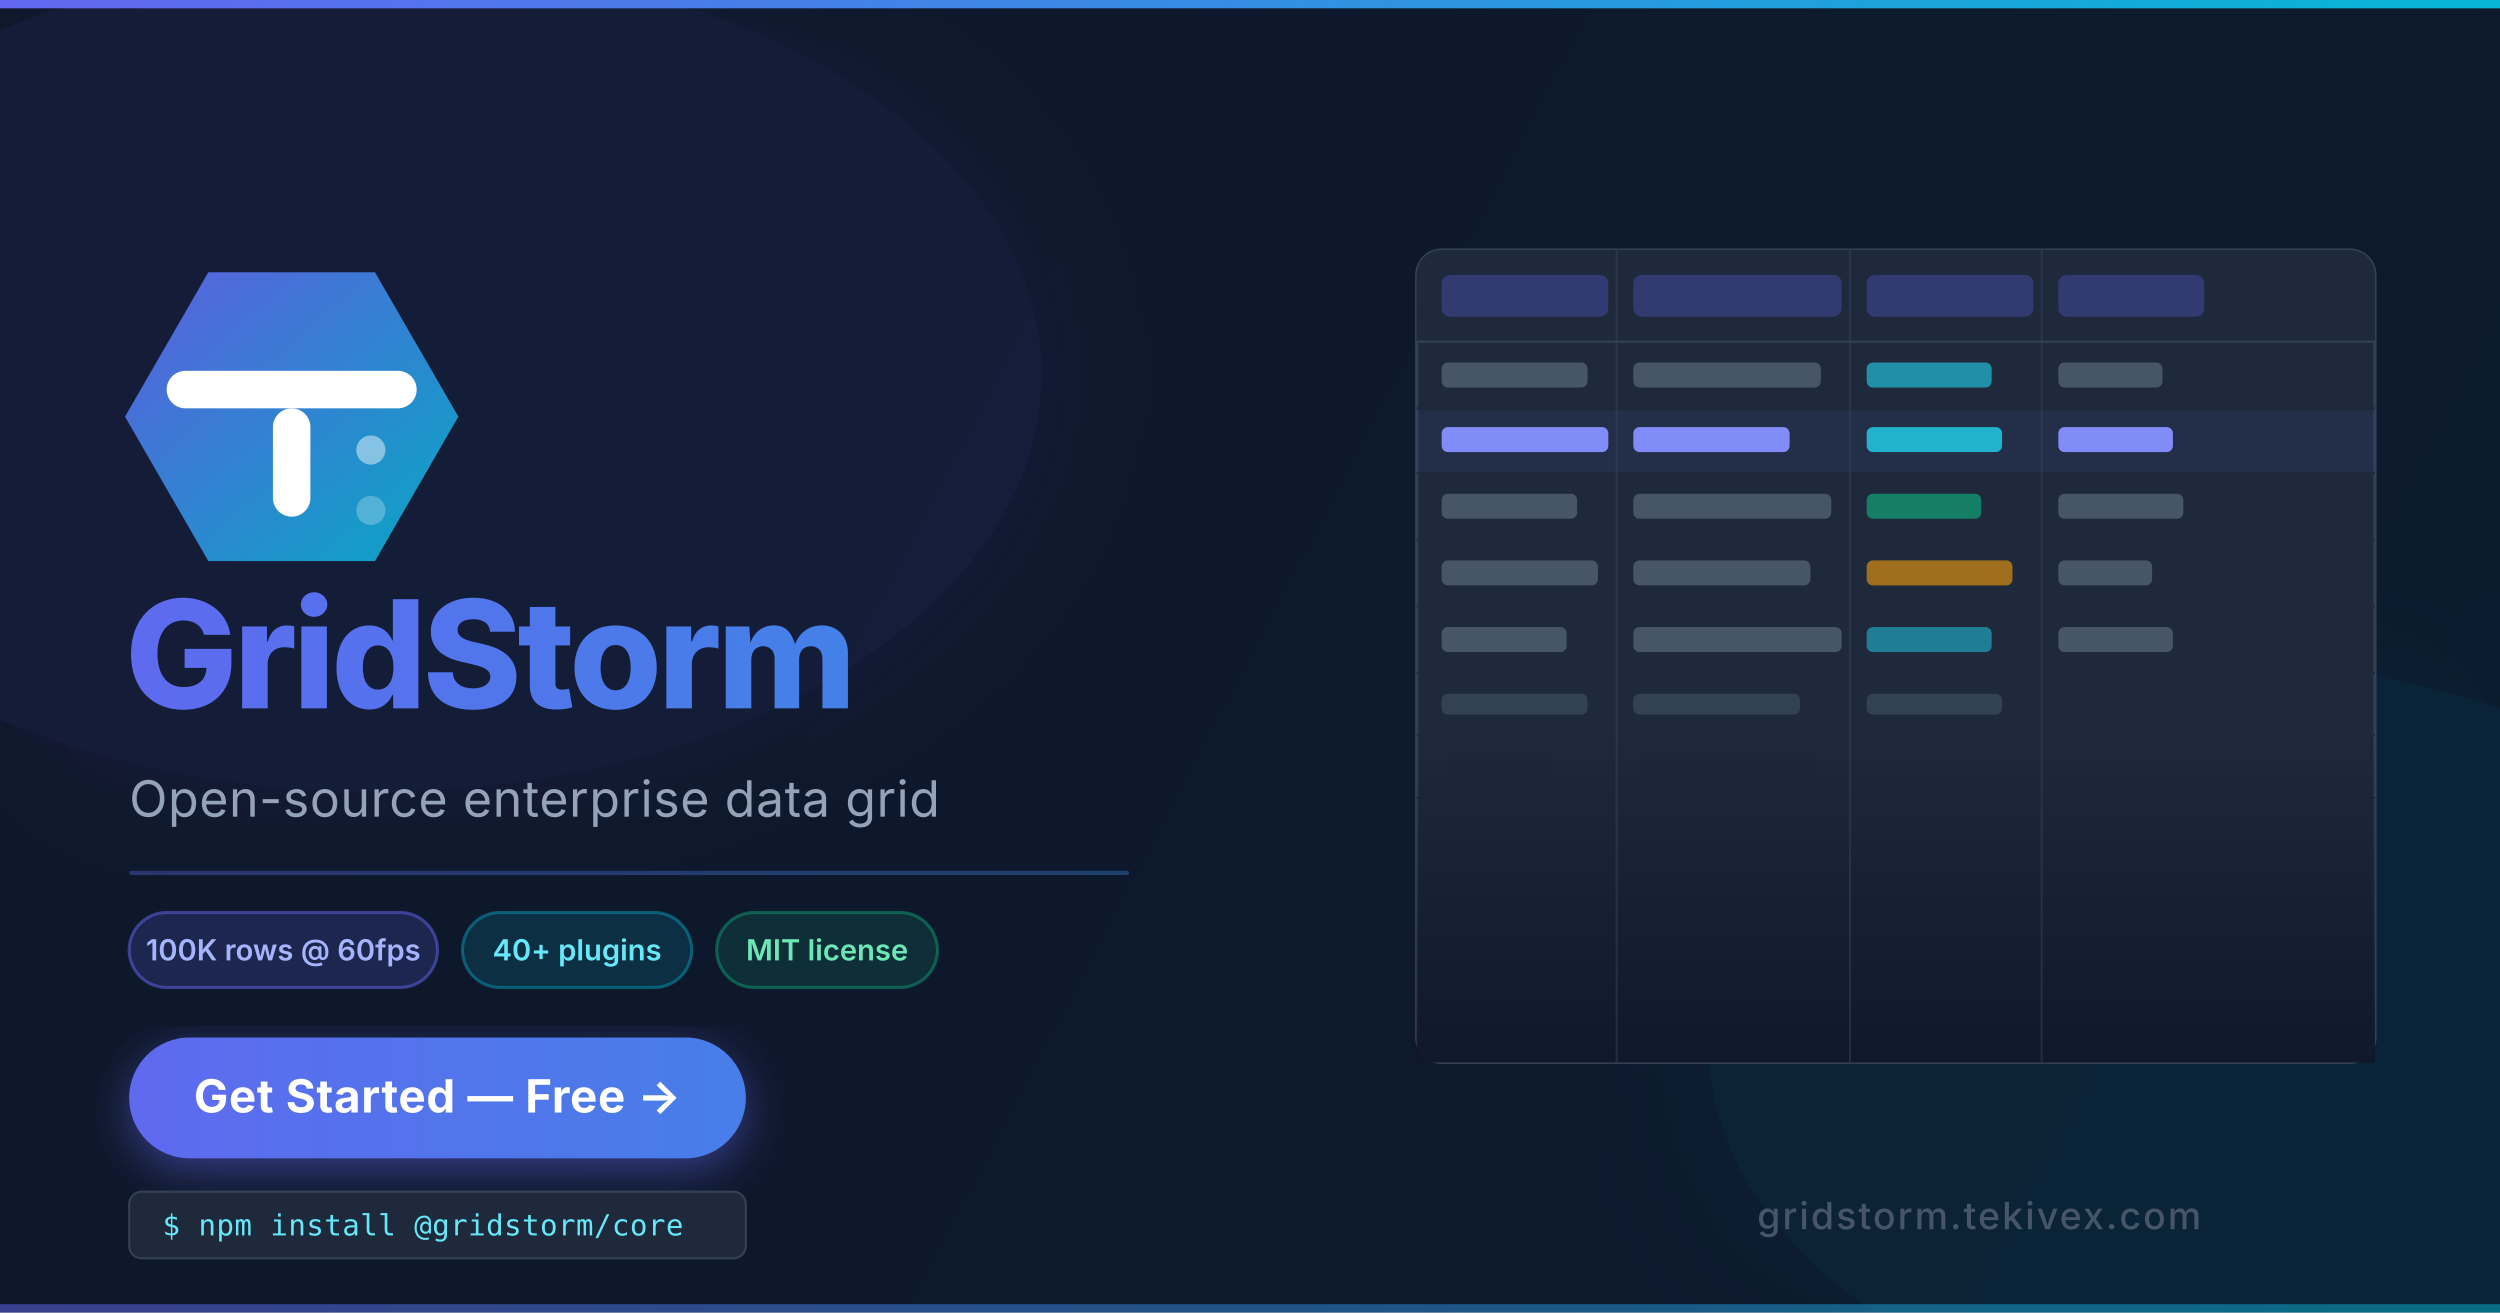
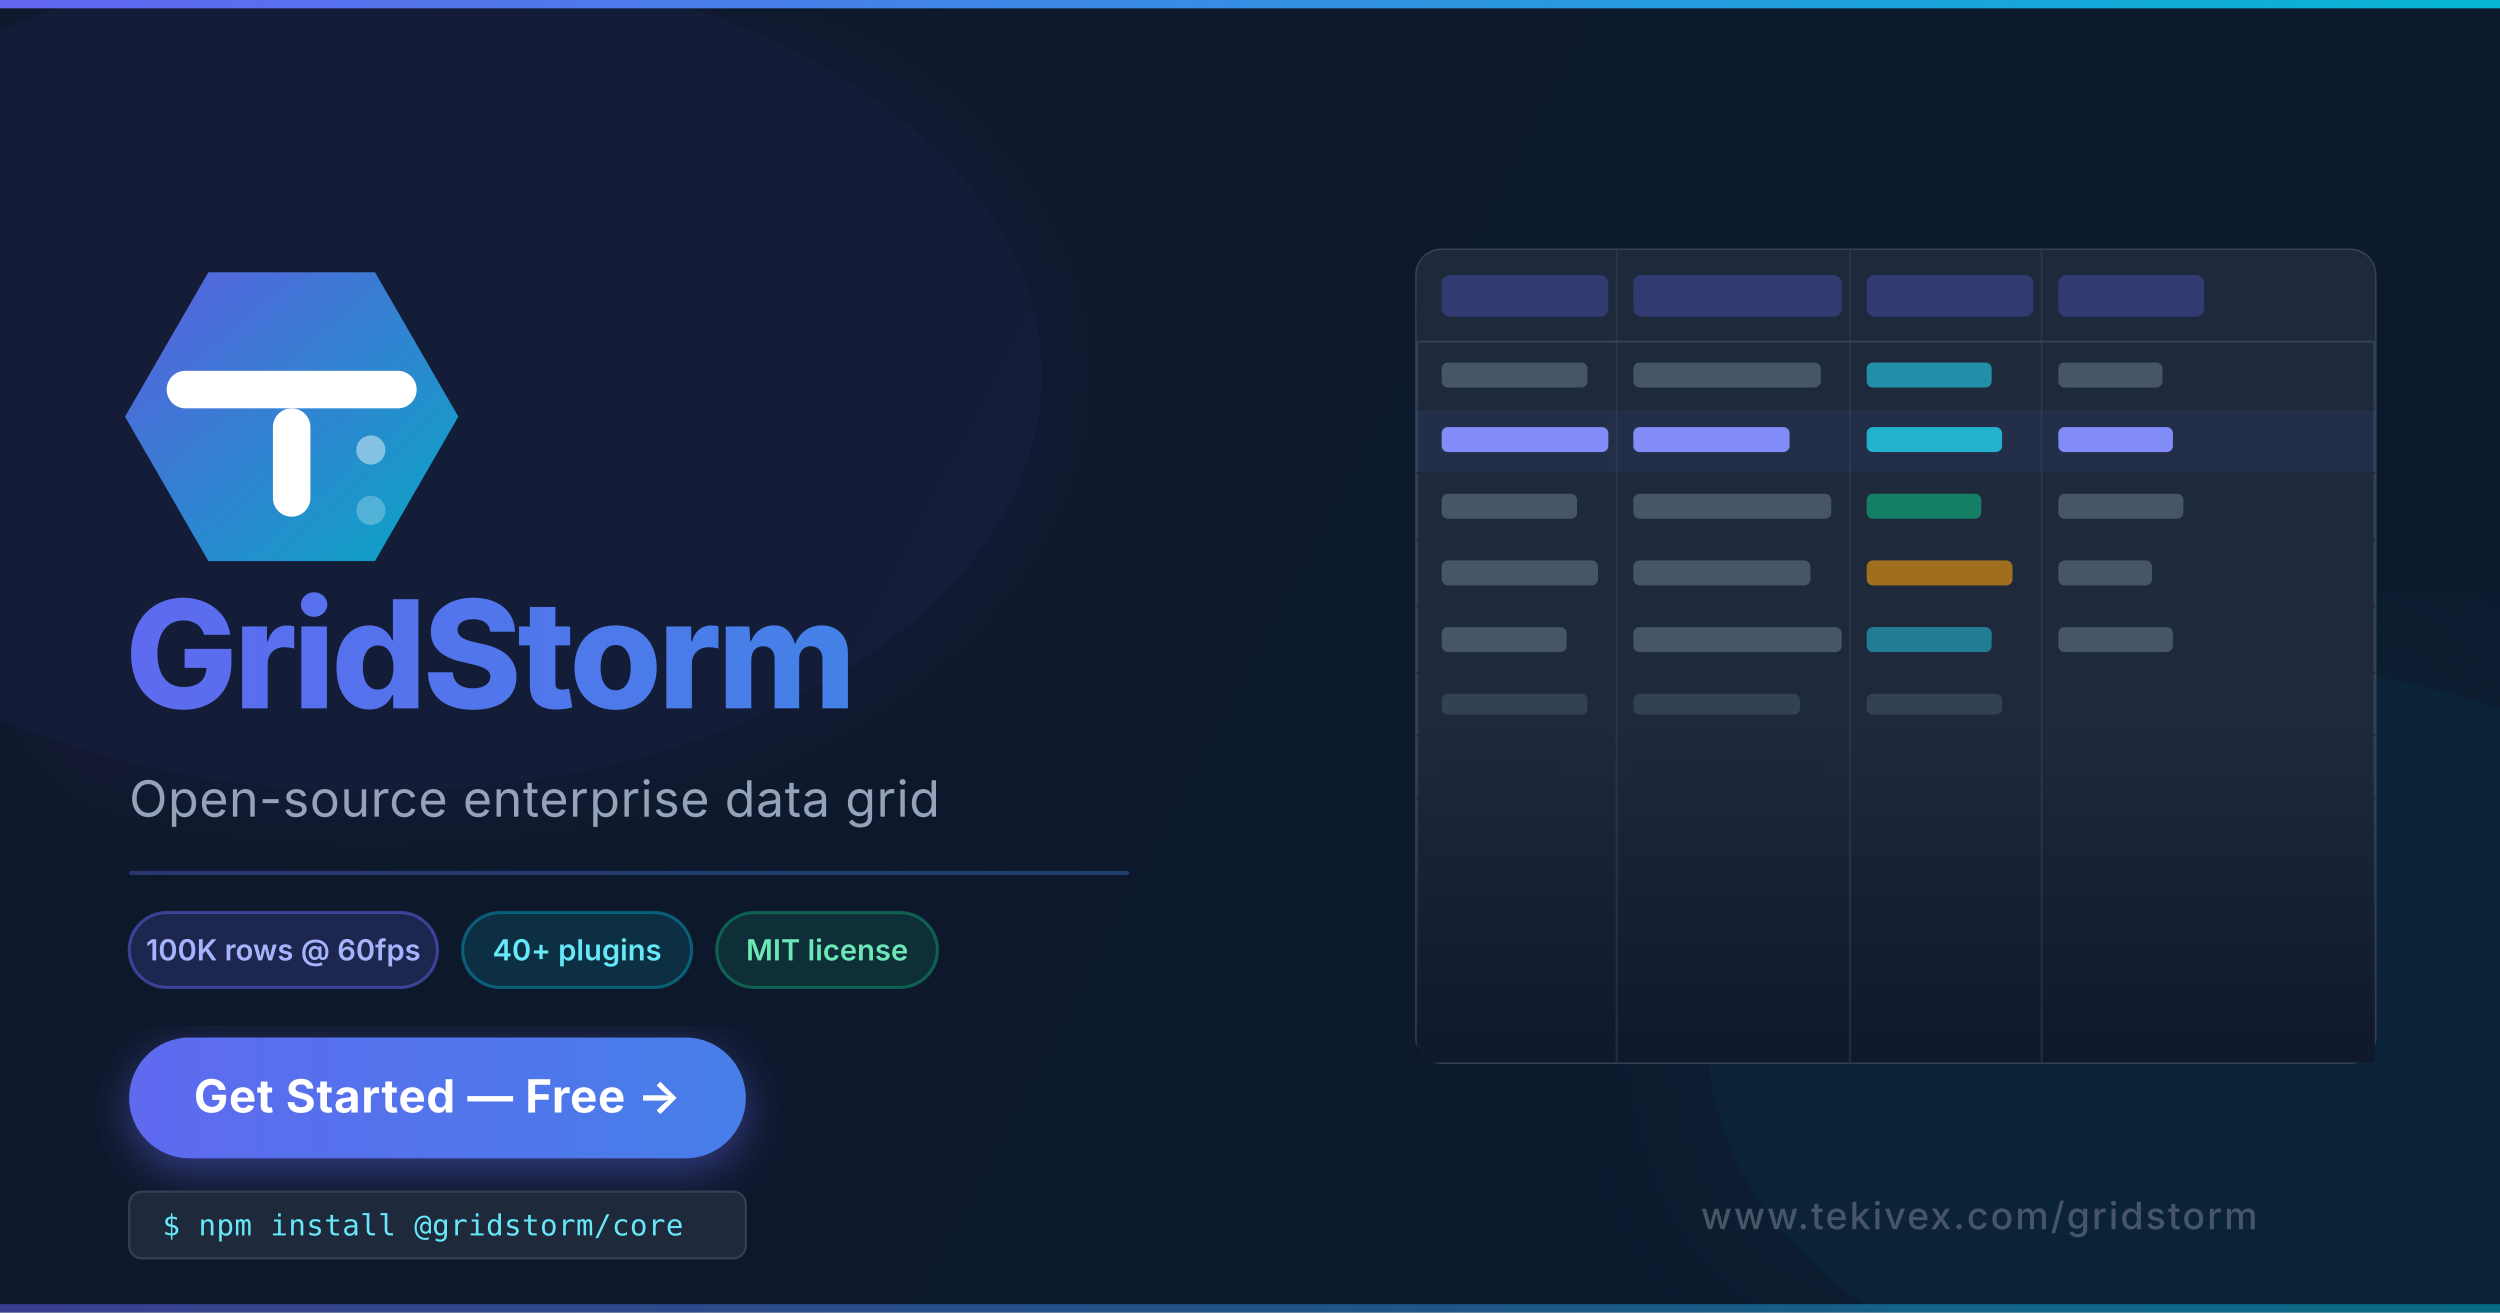
<svg xmlns="http://www.w3.org/2000/svg" viewBox="0 0 1200 630" width="1200" height="630">
  <defs>
    <linearGradient id="bg" x1="0" y1="0" x2="1200" y2="630" gradientUnits="userSpaceOnUse">
      <stop offset="0%" stop-color="#0f172a" />
      <stop offset="100%" stop-color="#0c1a2e" />
    </linearGradient>
    <linearGradient id="accent" x1="0" y1="0" x2="1200" y2="0" gradientUnits="userSpaceOnUse">
      <stop offset="0%" stop-color="#6366f1" />
      <stop offset="100%" stop-color="#06b6d4" />
    </linearGradient>
    <linearGradient id="hexG" x1="0" y1="0" x2="1" y2="1" gradientUnits="objectBoundingBox">
      <stop offset="0%" stop-color="#6366f1" />
      <stop offset="100%" stop-color="#06b6d4" />
    </linearGradient>
    <filter id="softglow">
      <feGaussianBlur stdDeviation="40" result="blur" />
      <feComposite in="SourceGraphic" in2="blur" operator="over" />
    </filter>
  </defs>
  <rect width="1200" height="630" fill="url(#bg)" />
  <ellipse cx="180" cy="180" rx="320" ry="200" fill="#6366f1" opacity="0.07" filter="url(#softglow)" />
  <ellipse cx="1080" cy="500" rx="260" ry="180" fill="#06b6d4" opacity="0.06" filter="url(#softglow)" />
  <rect x="0" y="0" width="1200" height="4" fill="url(#accent)" />
  <rect x="680" y="120" width="460" height="390" rx="12" fill="#1e293b" stroke="#334155" stroke-width="1.5" />
  <rect x="680" y="120" width="460" height="44" rx="12" fill="#1e293b" />
  <rect x="680" y="148" width="460" height="16" fill="#1e293b" />
  <rect x="692" y="132" width="80" height="20" rx="4" fill="#6366f1" fill-opacity="0.3" />
  <rect x="784" y="132" width="100" height="20" rx="4" fill="#6366f1" fill-opacity="0.3" />
  <rect x="896" y="132" width="80" height="20" rx="4" fill="#6366f1" fill-opacity="0.3" />
  <rect x="988" y="132" width="70" height="20" rx="4" fill="#6366f1" fill-opacity="0.3" />
  <line x1="680" y1="164" x2="1140" y2="164" stroke="#334155" stroke-width="1" />
  <rect x="692" y="174" width="70" height="12" rx="3" fill="#475569" />
  <rect x="784" y="174" width="90" height="12" rx="3" fill="#475569" />
  <rect x="896" y="174" width="60" height="12" rx="3" fill="#22d3ee" fill-opacity="0.6" />
  <rect x="988" y="174" width="50" height="12" rx="3" fill="#475569" />
  <line x1="680" y1="196" x2="1140" y2="196" stroke="#1e293b" stroke-width="1" />
  <rect x="680" y="197" width="460" height="30" fill="#6366f1" fill-opacity="0.08" />
  <rect x="692" y="205" width="80" height="12" rx="3" fill="#818cf8" />
  <rect x="784" y="205" width="75" height="12" rx="3" fill="#818cf8" />
  <rect x="896" y="205" width="65" height="12" rx="3" fill="#22d3ee" fill-opacity="0.8" />
  <rect x="988" y="205" width="55" height="12" rx="3" fill="#818cf8" />
  <line x1="680" y1="227" x2="1140" y2="227" stroke="#1e293b" stroke-width="1" />
  <rect x="692" y="237" width="65" height="12" rx="3" fill="#475569" />
  <rect x="784" y="237" width="95" height="12" rx="3" fill="#475569" />
  <rect x="896" y="237" width="55" height="12" rx="3" fill="#10b981" fill-opacity="0.6" />
  <rect x="988" y="237" width="60" height="12" rx="3" fill="#475569" />
  <line x1="680" y1="259" x2="1140" y2="259" stroke="#1e293b" stroke-width="1" />
  <rect x="692" y="269" width="75" height="12" rx="3" fill="#475569" />
  <rect x="784" y="269" width="85" height="12" rx="3" fill="#475569" />
  <rect x="896" y="269" width="70" height="12" rx="3" fill="#f59e0b" fill-opacity="0.6" />
  <rect x="988" y="269" width="45" height="12" rx="3" fill="#475569" />
  <line x1="680" y1="291" x2="1140" y2="291" stroke="#1e293b" stroke-width="1" />
  <rect x="692" y="301" width="60" height="12" rx="3" fill="#475569" />
  <rect x="784" y="301" width="100" height="12" rx="3" fill="#475569" />
  <rect x="896" y="301" width="60" height="12" rx="3" fill="#22d3ee" fill-opacity="0.5" />
  <rect x="988" y="301" width="55" height="12" rx="3" fill="#475569" />
  <line x1="680" y1="323" x2="1140" y2="323" stroke="#1e293b" stroke-width="1" />
  <rect x="692" y="333" width="70" height="10" rx="3" fill="#334155" />
  <rect x="784" y="333" width="80" height="10" rx="3" fill="#334155" />
  <rect x="896" y="333" width="65" height="10" rx="3" fill="#334155" />
  <line x1="680" y1="353" x2="1140" y2="353" stroke="#1e293b" stroke-width="1" />
  <rect x="692" y="363" width="55" height="10" rx="3" fill="#1e293b" fill-opacity="0.8" />
  <rect x="784" y="363" width="90" height="10" rx="3" fill="#1e293b" fill-opacity="0.8" />
  <line x1="680" y1="383" x2="1140" y2="383" stroke="#1e293b" stroke-width="1" />
  <defs>
    <linearGradient id="gridFade" x1="0" y1="0" x2="0" y2="1">
      <stop offset="0%" stop-color="#0f172a" stop-opacity="0" />
      <stop offset="100%" stop-color="#0f172a" stop-opacity="0.95" />
    </linearGradient>
  </defs>
  <rect x="680" y="350" width="460" height="160" fill="url(#gridFade)" rx="0" />
  <line x1="776" y1="120" x2="776" y2="510" stroke="#334155" stroke-width="1" opacity="0.5" />
  <line x1="888" y1="120" x2="888" y2="510" stroke="#334155" stroke-width="1" opacity="0.5" />
  <line x1="980" y1="120" x2="980" y2="510" stroke="#334155" stroke-width="1" opacity="0.5" />
  <polygon points="220,200 180,269.3 100,269.3 60,200 100,130.7 180,130.7" fill="url(#hexG)" opacity="0.9" />
  <rect x="80" y="178" width="120" height="18" rx="9" fill="white" />
  <rect x="131" y="196" width="18" height="52" rx="9" fill="white" />
  <circle cx="178" cy="187" r="7" fill="white" opacity="0.65" />
  <circle cx="178" cy="216" r="7" fill="white" opacity="0.45" />
  <circle cx="178" cy="245" r="7" fill="white" opacity="0.25" />
  <text x="60" y="340" font-family="Inter, -apple-system, BlinkMacSystemFont, 'Segoe UI', sans-serif" font-size="72" font-weight="800" fill="url(#accent)" letter-spacing="-2">GridStorm</text>
  <text x="62" y="392" font-family="Inter, -apple-system, BlinkMacSystemFont, 'Segoe UI', sans-serif" font-size="24" font-weight="400" fill="#94a3b8" letter-spacing="0.3">Open-source enterprise data grid</text>
  <rect x="62" y="418" width="480" height="2" fill="url(#accent)" opacity="0.35" rx="1" />
  <rect x="62" y="438" width="148" height="36" rx="18" fill="#6366f1" fill-opacity="0.18" stroke="#6366f1" stroke-opacity="0.5" stroke-width="1.5" />
  <text x="136" y="461" text-anchor="middle" font-family="Inter, sans-serif" font-size="14" font-weight="600" fill="#a5b4fc">100K rows @ 60fps</text>
  <rect x="222" y="438" width="110" height="36" rx="18" fill="#06b6d4" fill-opacity="0.15" stroke="#06b6d4" stroke-opacity="0.4" stroke-width="1.5" />
  <text x="277" y="461" text-anchor="middle" font-family="Inter, sans-serif" font-size="14" font-weight="600" fill="#67e8f9">40+ plugins</text>
  <rect x="344" y="438" width="106" height="36" rx="18" fill="#10b981" fill-opacity="0.15" stroke="#10b981" stroke-opacity="0.4" stroke-width="1.5" />
  <text x="397" y="461" text-anchor="middle" font-family="Inter, sans-serif" font-size="14" font-weight="600" fill="#6ee7b7">MIT license</text>
  <defs>
    <filter id="ctaShadow" x="-20%" y="-20%" width="140%" height="160%">
      <feDropShadow dx="0" dy="6" stdDeviation="10" flood-color="#6366f1" flood-opacity="0.45" />
    </filter>
  </defs>
  <rect x="62" y="498" width="296" height="58" rx="29" fill="url(#accent)" filter="url(#ctaShadow)" />
  <text x="210" y="534" text-anchor="middle" font-family="Inter, -apple-system, BlinkMacSystemFont, 'Segoe UI', sans-serif" font-size="22" font-weight="700" fill="white" letter-spacing="0.3">
    Get Started — Free →
  </text>
  <rect x="62" y="572" width="296" height="32" rx="6" fill="#1e293b" stroke="#334155" stroke-width="1" />
  <text x="78" y="593" font-family="ui-monospace, 'SF Mono', Menlo, Consolas, monospace" font-size="14" font-weight="500" fill="#67e8f9" letter-spacing="0.2">
    $ npm install @gridstorm/core
  </text>
  <text x="950" y="590" text-anchor="middle" font-family="Inter, sans-serif" font-size="18" font-weight="500" fill="#475569" letter-spacing="1">
-     gridstorm.tekivex.com
+     www.tekivex.com/gridstorm
  </text>
  <rect x="0" y="626" width="1200" height="4" fill="url(#accent)" opacity="0.5" />
</svg>
